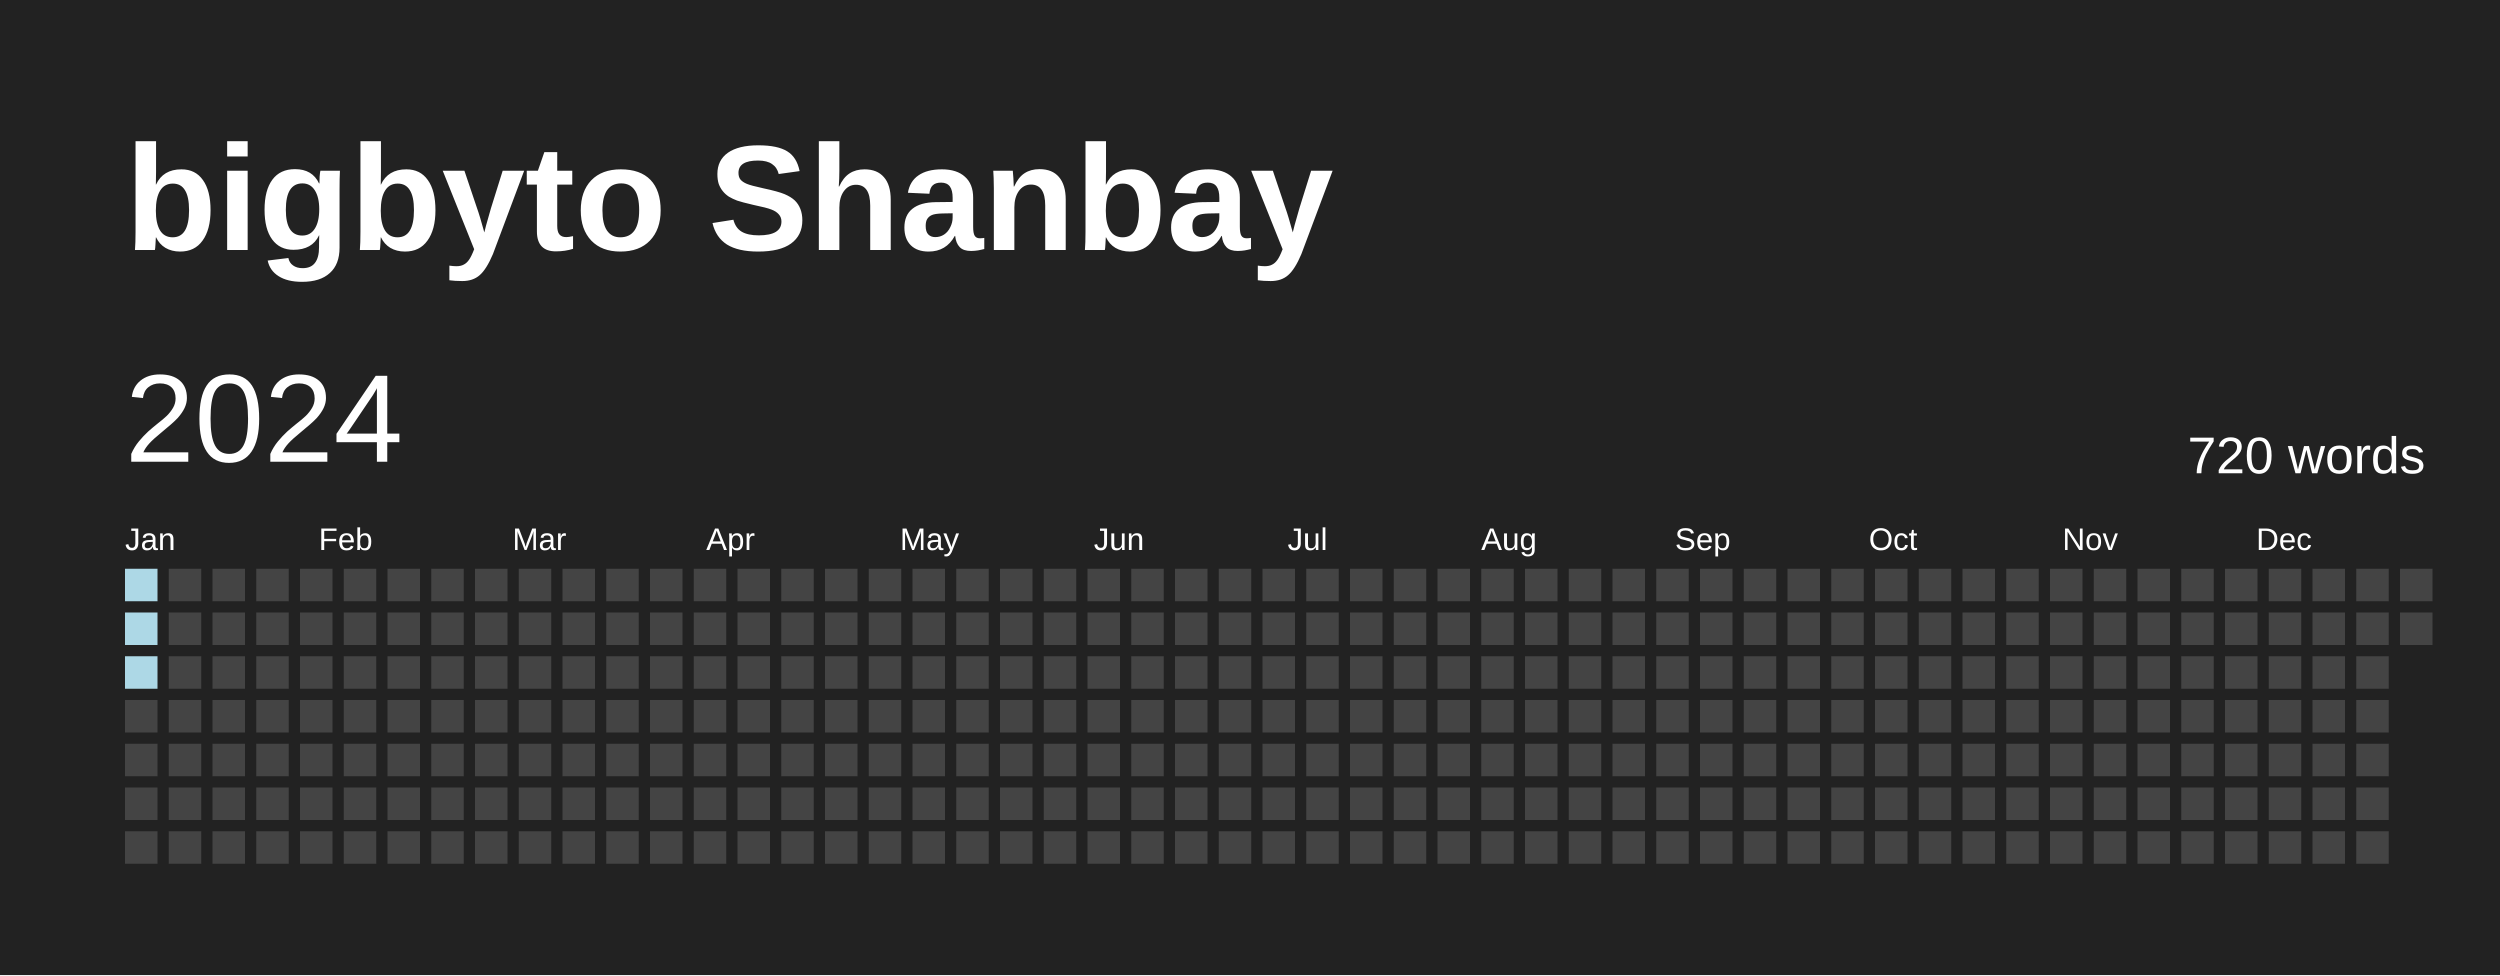
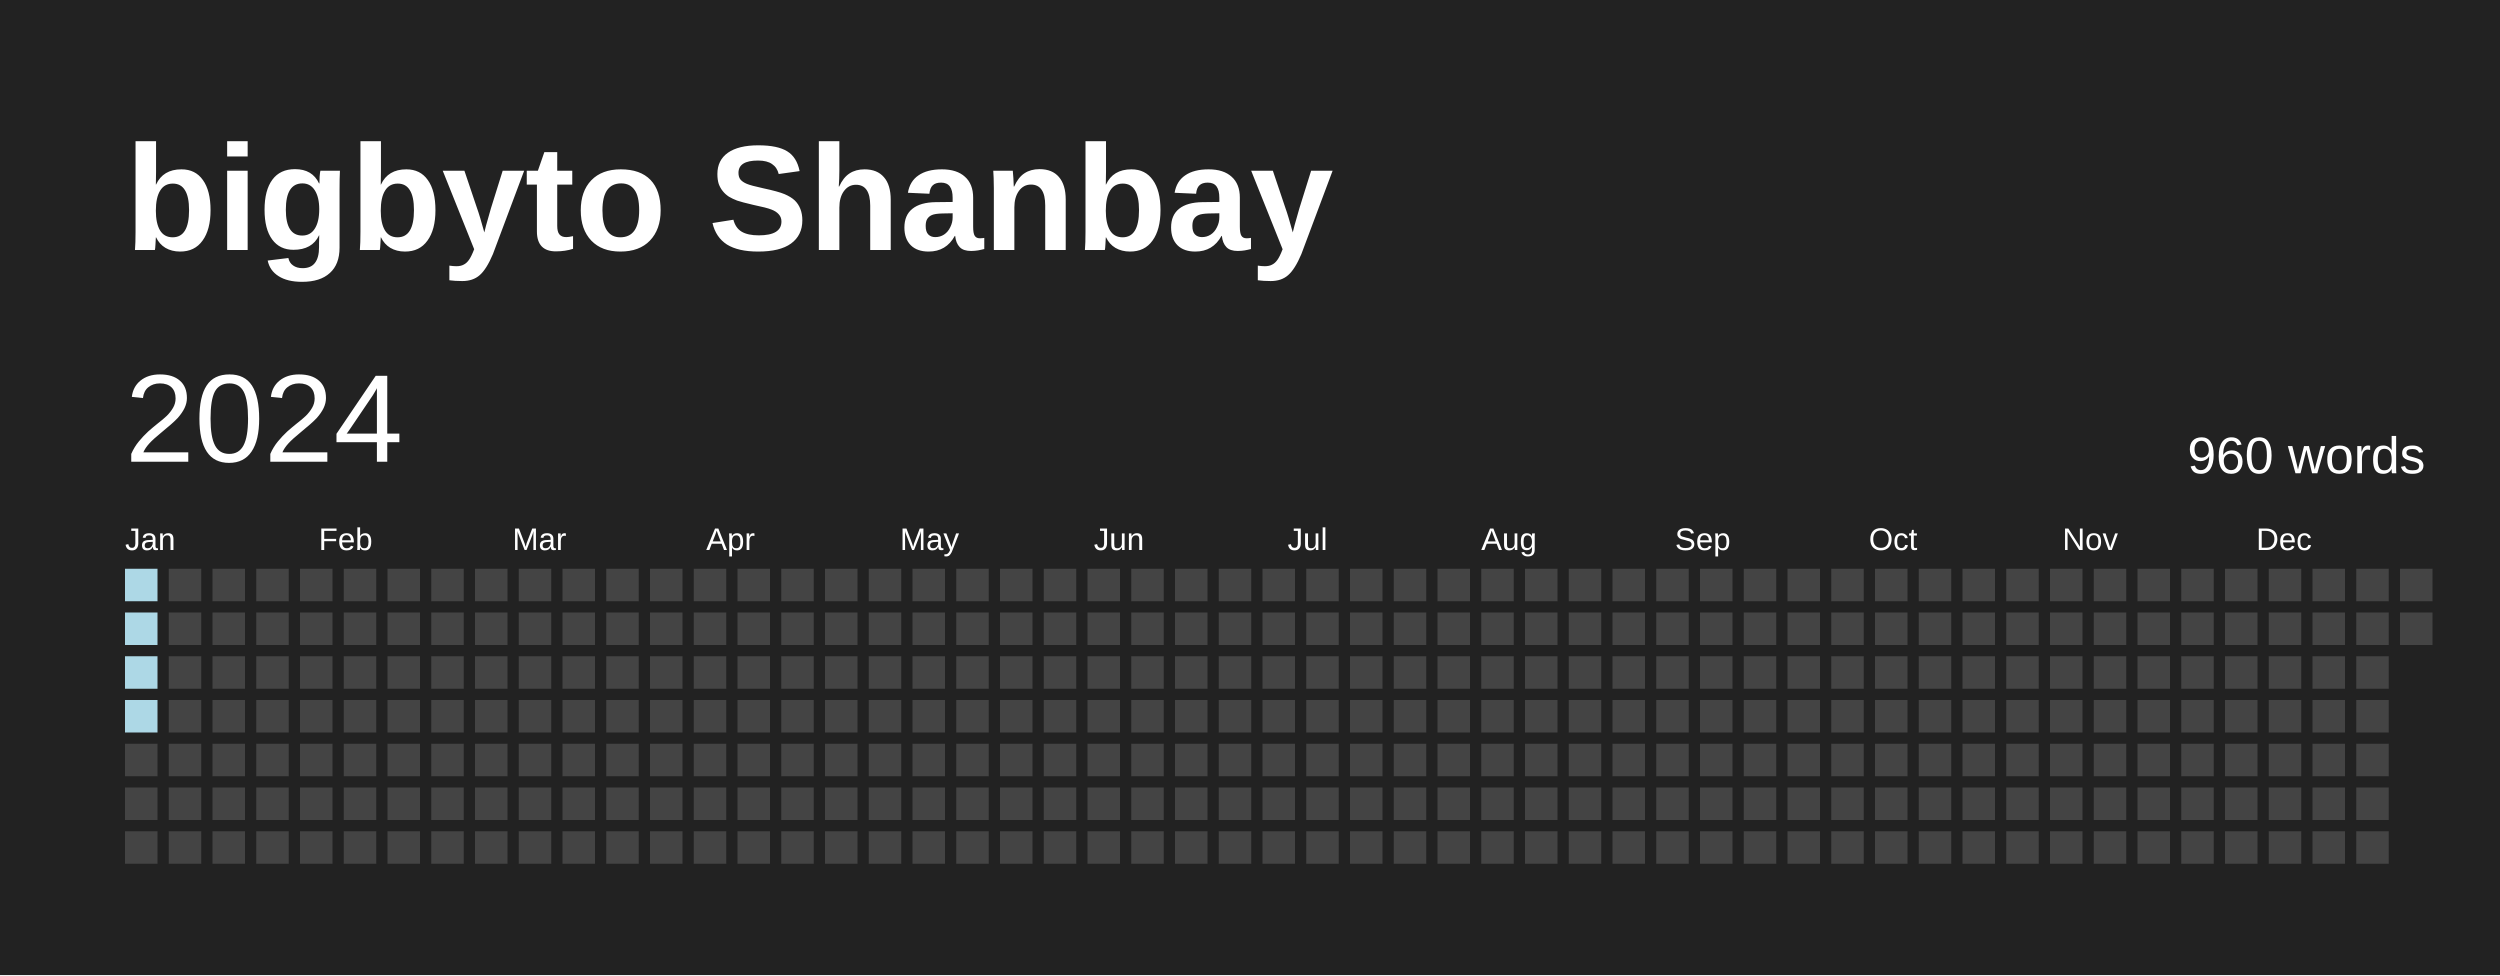
<svg xmlns="http://www.w3.org/2000/svg" baseProfile="full" height="78mm" version="1.1" viewBox="0,0,200,78" width="200mm">
  <defs />
  <rect fill="#222222" height="78" width="200" x="0" y="0" />
  <text fill="#FFFFFF" style="font-size:12px; font-family:Arial; font-weight:bold;" x="10" y="20">bigbyto Shanbay</text>
  <text dominant-baseline="hanging" fill="#FFFFFF" style="font-size:10.0px; font-family:Arial;" x="10" y="30">2024</text>
-   <text dominant-baseline="hanging" fill="#FFFFFF" style="font-size:4.125px; font-family:Arial;" x="175" y="35">720 words</text>
+   <text dominant-baseline="hanging" fill="#FFFFFF" style="font-size:4.125px; font-family:Arial;" x="175" y="35">960 words</text>
  <text fill="#FFFFFF" style="font-size:2.5px; font-family:Arial" x="10.0" y="44">Jan</text>
  <text fill="#FFFFFF" style="font-size:2.5px; font-family:Arial" x="25.5" y="44">Feb</text>
  <text fill="#FFFFFF" style="font-size:2.5px; font-family:Arial" x="41.0" y="44">Mar</text>
  <text fill="#FFFFFF" style="font-size:2.5px; font-family:Arial" x="56.5" y="44">Apr</text>
  <text fill="#FFFFFF" style="font-size:2.5px; font-family:Arial" x="72.0" y="44">May</text>
  <text fill="#FFFFFF" style="font-size:2.5px; font-family:Arial" x="87.5" y="44">Jun</text>
  <text fill="#FFFFFF" style="font-size:2.5px; font-family:Arial" x="103.0" y="44">Jul</text>
  <text fill="#FFFFFF" style="font-size:2.5px; font-family:Arial" x="118.5" y="44">Aug</text>
  <text fill="#FFFFFF" style="font-size:2.5px; font-family:Arial" x="134.0" y="44">Sep</text>
  <text fill="#FFFFFF" style="font-size:2.5px; font-family:Arial" x="149.5" y="44">Oct</text>
  <text fill="#FFFFFF" style="font-size:2.5px; font-family:Arial" x="165.0" y="44">Nov</text>
  <text fill="#FFFFFF" style="font-size:2.5px; font-family:Arial" x="180.5" y="44">Dec</text>
  <rect fill="#add8e6" height="2.6" width="2.6" x="10.0" y="45.5" />
  <rect fill="#add8e6" height="2.6" width="2.6" x="10.0" y="49.0" />
  <rect fill="#add8e6" height="2.6" width="2.6" x="10.0" y="52.5" />
-   <rect fill="#444444" height="2.6" width="2.6" x="10.0" y="56.0" />
+   <rect fill="#add8e6" height="2.6" width="2.6" x="10.0" y="56.0" />
  <rect fill="#444444" height="2.6" width="2.6" x="10.0" y="59.5" />
  <rect fill="#444444" height="2.6" width="2.6" x="10.0" y="63.0" />
  <rect fill="#444444" height="2.6" width="2.6" x="10.0" y="66.5" />
  <rect fill="#444444" height="2.6" width="2.6" x="13.5" y="45.5" />
  <rect fill="#444444" height="2.6" width="2.6" x="13.5" y="49.0" />
  <rect fill="#444444" height="2.6" width="2.6" x="13.5" y="52.5" />
  <rect fill="#444444" height="2.6" width="2.6" x="13.5" y="56.0" />
  <rect fill="#444444" height="2.6" width="2.6" x="13.5" y="59.5" />
  <rect fill="#444444" height="2.6" width="2.6" x="13.5" y="63.0" />
  <rect fill="#444444" height="2.6" width="2.6" x="13.5" y="66.5" />
  <rect fill="#444444" height="2.6" width="2.6" x="17.0" y="45.5" />
  <rect fill="#444444" height="2.6" width="2.6" x="17.0" y="49.0" />
  <rect fill="#444444" height="2.6" width="2.6" x="17.0" y="52.5" />
  <rect fill="#444444" height="2.6" width="2.6" x="17.0" y="56.0" />
  <rect fill="#444444" height="2.6" width="2.6" x="17.0" y="59.5" />
  <rect fill="#444444" height="2.6" width="2.6" x="17.0" y="63.0" />
  <rect fill="#444444" height="2.6" width="2.6" x="17.0" y="66.5" />
  <rect fill="#444444" height="2.6" width="2.6" x="20.5" y="45.5" />
  <rect fill="#444444" height="2.6" width="2.6" x="20.5" y="49.0" />
  <rect fill="#444444" height="2.6" width="2.6" x="20.5" y="52.5" />
  <rect fill="#444444" height="2.6" width="2.6" x="20.5" y="56.0" />
  <rect fill="#444444" height="2.6" width="2.6" x="20.5" y="59.5" />
  <rect fill="#444444" height="2.6" width="2.6" x="20.5" y="63.0" />
  <rect fill="#444444" height="2.6" width="2.6" x="20.5" y="66.5" />
  <rect fill="#444444" height="2.6" width="2.6" x="24.0" y="45.5" />
  <rect fill="#444444" height="2.6" width="2.6" x="24.0" y="49.0" />
  <rect fill="#444444" height="2.6" width="2.6" x="24.0" y="52.5" />
  <rect fill="#444444" height="2.6" width="2.6" x="24.0" y="56.0" />
  <rect fill="#444444" height="2.6" width="2.6" x="24.0" y="59.5" />
  <rect fill="#444444" height="2.6" width="2.6" x="24.0" y="63.0" />
  <rect fill="#444444" height="2.6" width="2.6" x="24.0" y="66.5" />
  <rect fill="#444444" height="2.6" width="2.6" x="27.5" y="45.5" />
  <rect fill="#444444" height="2.6" width="2.6" x="27.5" y="49.0" />
  <rect fill="#444444" height="2.6" width="2.6" x="27.5" y="52.5" />
  <rect fill="#444444" height="2.6" width="2.6" x="27.5" y="56.0" />
  <rect fill="#444444" height="2.6" width="2.6" x="27.5" y="59.5" />
  <rect fill="#444444" height="2.6" width="2.6" x="27.5" y="63.0" />
  <rect fill="#444444" height="2.6" width="2.6" x="27.5" y="66.5" />
  <rect fill="#444444" height="2.6" width="2.6" x="31.0" y="45.5" />
  <rect fill="#444444" height="2.6" width="2.6" x="31.0" y="49.0" />
  <rect fill="#444444" height="2.6" width="2.6" x="31.0" y="52.5" />
  <rect fill="#444444" height="2.6" width="2.6" x="31.0" y="56.0" />
  <rect fill="#444444" height="2.6" width="2.6" x="31.0" y="59.5" />
  <rect fill="#444444" height="2.6" width="2.6" x="31.0" y="63.0" />
  <rect fill="#444444" height="2.6" width="2.6" x="31.0" y="66.5" />
  <rect fill="#444444" height="2.6" width="2.6" x="34.5" y="45.5" />
  <rect fill="#444444" height="2.6" width="2.6" x="34.5" y="49.0" />
  <rect fill="#444444" height="2.6" width="2.6" x="34.5" y="52.5" />
  <rect fill="#444444" height="2.6" width="2.6" x="34.5" y="56.0" />
  <rect fill="#444444" height="2.6" width="2.6" x="34.5" y="59.5" />
  <rect fill="#444444" height="2.6" width="2.6" x="34.5" y="63.0" />
  <rect fill="#444444" height="2.6" width="2.6" x="34.5" y="66.5" />
  <rect fill="#444444" height="2.6" width="2.6" x="38.0" y="45.5" />
  <rect fill="#444444" height="2.6" width="2.6" x="38.0" y="49.0" />
  <rect fill="#444444" height="2.6" width="2.6" x="38.0" y="52.5" />
  <rect fill="#444444" height="2.6" width="2.6" x="38.0" y="56.0" />
  <rect fill="#444444" height="2.6" width="2.6" x="38.0" y="59.5" />
  <rect fill="#444444" height="2.6" width="2.6" x="38.0" y="63.0" />
  <rect fill="#444444" height="2.6" width="2.6" x="38.0" y="66.5" />
  <rect fill="#444444" height="2.6" width="2.6" x="41.5" y="45.5" />
  <rect fill="#444444" height="2.6" width="2.6" x="41.5" y="49.0" />
  <rect fill="#444444" height="2.6" width="2.6" x="41.5" y="52.5" />
  <rect fill="#444444" height="2.6" width="2.6" x="41.5" y="56.0" />
  <rect fill="#444444" height="2.6" width="2.6" x="41.5" y="59.5" />
  <rect fill="#444444" height="2.6" width="2.6" x="41.5" y="63.0" />
  <rect fill="#444444" height="2.6" width="2.6" x="41.5" y="66.5" />
  <rect fill="#444444" height="2.6" width="2.6" x="45.0" y="45.5" />
  <rect fill="#444444" height="2.6" width="2.6" x="45.0" y="49.0" />
  <rect fill="#444444" height="2.6" width="2.6" x="45.0" y="52.5" />
  <rect fill="#444444" height="2.6" width="2.6" x="45.0" y="56.0" />
  <rect fill="#444444" height="2.6" width="2.6" x="45.0" y="59.5" />
  <rect fill="#444444" height="2.6" width="2.6" x="45.0" y="63.0" />
  <rect fill="#444444" height="2.6" width="2.6" x="45.0" y="66.5" />
  <rect fill="#444444" height="2.6" width="2.6" x="48.5" y="45.5" />
  <rect fill="#444444" height="2.6" width="2.6" x="48.5" y="49.0" />
  <rect fill="#444444" height="2.6" width="2.6" x="48.5" y="52.5" />
  <rect fill="#444444" height="2.6" width="2.6" x="48.5" y="56.0" />
  <rect fill="#444444" height="2.6" width="2.6" x="48.5" y="59.5" />
  <rect fill="#444444" height="2.6" width="2.6" x="48.5" y="63.0" />
  <rect fill="#444444" height="2.6" width="2.6" x="48.5" y="66.5" />
  <rect fill="#444444" height="2.6" width="2.6" x="52.0" y="45.5" />
  <rect fill="#444444" height="2.6" width="2.6" x="52.0" y="49.0" />
  <rect fill="#444444" height="2.6" width="2.6" x="52.0" y="52.5" />
  <rect fill="#444444" height="2.6" width="2.6" x="52.0" y="56.0" />
  <rect fill="#444444" height="2.6" width="2.6" x="52.0" y="59.5" />
  <rect fill="#444444" height="2.6" width="2.6" x="52.0" y="63.0" />
  <rect fill="#444444" height="2.6" width="2.6" x="52.0" y="66.5" />
  <rect fill="#444444" height="2.6" width="2.6" x="55.5" y="45.5" />
  <rect fill="#444444" height="2.6" width="2.6" x="55.5" y="49.0" />
  <rect fill="#444444" height="2.6" width="2.6" x="55.5" y="52.5" />
  <rect fill="#444444" height="2.6" width="2.6" x="55.5" y="56.0" />
  <rect fill="#444444" height="2.6" width="2.6" x="55.5" y="59.5" />
  <rect fill="#444444" height="2.6" width="2.6" x="55.5" y="63.0" />
  <rect fill="#444444" height="2.6" width="2.6" x="55.5" y="66.5" />
  <rect fill="#444444" height="2.6" width="2.6" x="59.0" y="45.5" />
  <rect fill="#444444" height="2.6" width="2.6" x="59.0" y="49.0" />
  <rect fill="#444444" height="2.6" width="2.6" x="59.0" y="52.5" />
  <rect fill="#444444" height="2.6" width="2.6" x="59.0" y="56.0" />
  <rect fill="#444444" height="2.6" width="2.6" x="59.0" y="59.5" />
  <rect fill="#444444" height="2.6" width="2.6" x="59.0" y="63.0" />
  <rect fill="#444444" height="2.6" width="2.6" x="59.0" y="66.5" />
  <rect fill="#444444" height="2.6" width="2.6" x="62.5" y="45.5" />
  <rect fill="#444444" height="2.6" width="2.6" x="62.5" y="49.0" />
  <rect fill="#444444" height="2.6" width="2.6" x="62.5" y="52.5" />
  <rect fill="#444444" height="2.6" width="2.6" x="62.5" y="56.0" />
  <rect fill="#444444" height="2.6" width="2.6" x="62.5" y="59.5" />
  <rect fill="#444444" height="2.6" width="2.6" x="62.5" y="63.0" />
  <rect fill="#444444" height="2.6" width="2.6" x="62.5" y="66.5" />
  <rect fill="#444444" height="2.6" width="2.6" x="66.0" y="45.5" />
  <rect fill="#444444" height="2.6" width="2.6" x="66.0" y="49.0" />
  <rect fill="#444444" height="2.6" width="2.6" x="66.0" y="52.5" />
  <rect fill="#444444" height="2.6" width="2.6" x="66.0" y="56.0" />
  <rect fill="#444444" height="2.6" width="2.6" x="66.0" y="59.5" />
  <rect fill="#444444" height="2.6" width="2.6" x="66.0" y="63.0" />
  <rect fill="#444444" height="2.6" width="2.6" x="66.0" y="66.5" />
  <rect fill="#444444" height="2.6" width="2.6" x="69.5" y="45.5" />
  <rect fill="#444444" height="2.6" width="2.6" x="69.5" y="49.0" />
  <rect fill="#444444" height="2.6" width="2.6" x="69.5" y="52.5" />
  <rect fill="#444444" height="2.6" width="2.6" x="69.5" y="56.0" />
  <rect fill="#444444" height="2.6" width="2.6" x="69.5" y="59.5" />
  <rect fill="#444444" height="2.6" width="2.6" x="69.5" y="63.0" />
  <rect fill="#444444" height="2.6" width="2.6" x="69.5" y="66.5" />
  <rect fill="#444444" height="2.6" width="2.6" x="73.0" y="45.5" />
  <rect fill="#444444" height="2.6" width="2.6" x="73.0" y="49.0" />
  <rect fill="#444444" height="2.6" width="2.6" x="73.0" y="52.5" />
  <rect fill="#444444" height="2.6" width="2.6" x="73.0" y="56.0" />
  <rect fill="#444444" height="2.6" width="2.6" x="73.0" y="59.5" />
  <rect fill="#444444" height="2.6" width="2.6" x="73.0" y="63.0" />
  <rect fill="#444444" height="2.6" width="2.6" x="73.0" y="66.5" />
  <rect fill="#444444" height="2.6" width="2.6" x="76.5" y="45.5" />
  <rect fill="#444444" height="2.6" width="2.6" x="76.5" y="49.0" />
  <rect fill="#444444" height="2.6" width="2.6" x="76.5" y="52.5" />
  <rect fill="#444444" height="2.6" width="2.6" x="76.5" y="56.0" />
  <rect fill="#444444" height="2.6" width="2.6" x="76.5" y="59.5" />
  <rect fill="#444444" height="2.6" width="2.6" x="76.5" y="63.0" />
  <rect fill="#444444" height="2.6" width="2.6" x="76.5" y="66.5" />
  <rect fill="#444444" height="2.6" width="2.6" x="80.0" y="45.5" />
  <rect fill="#444444" height="2.6" width="2.6" x="80.0" y="49.0" />
  <rect fill="#444444" height="2.6" width="2.6" x="80.0" y="52.5" />
  <rect fill="#444444" height="2.6" width="2.6" x="80.0" y="56.0" />
  <rect fill="#444444" height="2.6" width="2.6" x="80.0" y="59.5" />
  <rect fill="#444444" height="2.6" width="2.6" x="80.0" y="63.0" />
  <rect fill="#444444" height="2.6" width="2.6" x="80.0" y="66.5" />
  <rect fill="#444444" height="2.6" width="2.6" x="83.5" y="45.5" />
  <rect fill="#444444" height="2.6" width="2.6" x="83.5" y="49.0" />
  <rect fill="#444444" height="2.6" width="2.6" x="83.5" y="52.5" />
  <rect fill="#444444" height="2.6" width="2.6" x="83.5" y="56.0" />
  <rect fill="#444444" height="2.6" width="2.6" x="83.5" y="59.5" />
  <rect fill="#444444" height="2.6" width="2.6" x="83.5" y="63.0" />
  <rect fill="#444444" height="2.6" width="2.6" x="83.5" y="66.5" />
  <rect fill="#444444" height="2.6" width="2.6" x="87.0" y="45.5" />
  <rect fill="#444444" height="2.6" width="2.6" x="87.0" y="49.0" />
  <rect fill="#444444" height="2.6" width="2.6" x="87.0" y="52.5" />
  <rect fill="#444444" height="2.6" width="2.6" x="87.0" y="56.0" />
  <rect fill="#444444" height="2.6" width="2.6" x="87.0" y="59.5" />
  <rect fill="#444444" height="2.6" width="2.6" x="87.0" y="63.0" />
  <rect fill="#444444" height="2.6" width="2.6" x="87.0" y="66.5" />
  <rect fill="#444444" height="2.6" width="2.6" x="90.5" y="45.5" />
  <rect fill="#444444" height="2.6" width="2.6" x="90.5" y="49.0" />
  <rect fill="#444444" height="2.6" width="2.6" x="90.5" y="52.5" />
  <rect fill="#444444" height="2.6" width="2.6" x="90.5" y="56.0" />
  <rect fill="#444444" height="2.6" width="2.6" x="90.5" y="59.5" />
  <rect fill="#444444" height="2.6" width="2.6" x="90.5" y="63.0" />
  <rect fill="#444444" height="2.6" width="2.6" x="90.5" y="66.5" />
  <rect fill="#444444" height="2.6" width="2.6" x="94.0" y="45.5" />
  <rect fill="#444444" height="2.6" width="2.6" x="94.0" y="49.0" />
  <rect fill="#444444" height="2.6" width="2.6" x="94.0" y="52.5" />
  <rect fill="#444444" height="2.6" width="2.6" x="94.0" y="56.0" />
  <rect fill="#444444" height="2.6" width="2.6" x="94.0" y="59.5" />
  <rect fill="#444444" height="2.6" width="2.6" x="94.0" y="63.0" />
  <rect fill="#444444" height="2.6" width="2.6" x="94.0" y="66.5" />
  <rect fill="#444444" height="2.6" width="2.6" x="97.5" y="45.5" />
  <rect fill="#444444" height="2.6" width="2.6" x="97.5" y="49.0" />
  <rect fill="#444444" height="2.6" width="2.6" x="97.5" y="52.5" />
  <rect fill="#444444" height="2.6" width="2.6" x="97.5" y="56.0" />
  <rect fill="#444444" height="2.6" width="2.6" x="97.5" y="59.5" />
  <rect fill="#444444" height="2.6" width="2.6" x="97.5" y="63.0" />
  <rect fill="#444444" height="2.6" width="2.6" x="97.5" y="66.5" />
  <rect fill="#444444" height="2.6" width="2.6" x="101.0" y="45.5" />
  <rect fill="#444444" height="2.6" width="2.6" x="101.0" y="49.0" />
  <rect fill="#444444" height="2.6" width="2.6" x="101.0" y="52.5" />
  <rect fill="#444444" height="2.6" width="2.6" x="101.0" y="56.0" />
  <rect fill="#444444" height="2.6" width="2.6" x="101.0" y="59.5" />
  <rect fill="#444444" height="2.6" width="2.6" x="101.0" y="63.0" />
  <rect fill="#444444" height="2.6" width="2.6" x="101.0" y="66.5" />
  <rect fill="#444444" height="2.6" width="2.6" x="104.5" y="45.5" />
  <rect fill="#444444" height="2.6" width="2.6" x="104.5" y="49.0" />
  <rect fill="#444444" height="2.6" width="2.6" x="104.5" y="52.5" />
  <rect fill="#444444" height="2.6" width="2.6" x="104.5" y="56.0" />
  <rect fill="#444444" height="2.6" width="2.6" x="104.5" y="59.5" />
  <rect fill="#444444" height="2.6" width="2.6" x="104.5" y="63.0" />
  <rect fill="#444444" height="2.6" width="2.6" x="104.5" y="66.5" />
  <rect fill="#444444" height="2.6" width="2.6" x="108.0" y="45.5" />
  <rect fill="#444444" height="2.6" width="2.6" x="108.0" y="49.0" />
  <rect fill="#444444" height="2.6" width="2.6" x="108.0" y="52.5" />
  <rect fill="#444444" height="2.6" width="2.6" x="108.0" y="56.0" />
  <rect fill="#444444" height="2.6" width="2.6" x="108.0" y="59.5" />
  <rect fill="#444444" height="2.6" width="2.6" x="108.0" y="63.0" />
  <rect fill="#444444" height="2.6" width="2.6" x="108.0" y="66.5" />
  <rect fill="#444444" height="2.6" width="2.6" x="111.5" y="45.5" />
  <rect fill="#444444" height="2.6" width="2.6" x="111.5" y="49.0" />
  <rect fill="#444444" height="2.6" width="2.6" x="111.5" y="52.5" />
  <rect fill="#444444" height="2.6" width="2.6" x="111.5" y="56.0" />
  <rect fill="#444444" height="2.6" width="2.6" x="111.5" y="59.5" />
  <rect fill="#444444" height="2.6" width="2.6" x="111.5" y="63.0" />
  <rect fill="#444444" height="2.6" width="2.6" x="111.5" y="66.5" />
  <rect fill="#444444" height="2.6" width="2.6" x="115.0" y="45.5" />
  <rect fill="#444444" height="2.6" width="2.6" x="115.0" y="49.0" />
  <rect fill="#444444" height="2.6" width="2.6" x="115.0" y="52.5" />
  <rect fill="#444444" height="2.6" width="2.6" x="115.0" y="56.0" />
  <rect fill="#444444" height="2.6" width="2.6" x="115.0" y="59.5" />
  <rect fill="#444444" height="2.6" width="2.6" x="115.0" y="63.0" />
  <rect fill="#444444" height="2.6" width="2.6" x="115.0" y="66.5" />
  <rect fill="#444444" height="2.6" width="2.6" x="118.5" y="45.5" />
  <rect fill="#444444" height="2.6" width="2.6" x="118.5" y="49.0" />
  <rect fill="#444444" height="2.6" width="2.6" x="118.5" y="52.5" />
  <rect fill="#444444" height="2.6" width="2.6" x="118.5" y="56.0" />
  <rect fill="#444444" height="2.6" width="2.6" x="118.5" y="59.5" />
  <rect fill="#444444" height="2.6" width="2.6" x="118.5" y="63.0" />
  <rect fill="#444444" height="2.6" width="2.6" x="118.5" y="66.5" />
  <rect fill="#444444" height="2.6" width="2.6" x="122.0" y="45.5" />
  <rect fill="#444444" height="2.6" width="2.6" x="122.0" y="49.0" />
  <rect fill="#444444" height="2.6" width="2.6" x="122.0" y="52.5" />
  <rect fill="#444444" height="2.6" width="2.6" x="122.0" y="56.0" />
  <rect fill="#444444" height="2.6" width="2.6" x="122.0" y="59.5" />
  <rect fill="#444444" height="2.6" width="2.6" x="122.0" y="63.0" />
  <rect fill="#444444" height="2.6" width="2.6" x="122.0" y="66.5" />
  <rect fill="#444444" height="2.6" width="2.6" x="125.5" y="45.5" />
  <rect fill="#444444" height="2.6" width="2.6" x="125.5" y="49.0" />
  <rect fill="#444444" height="2.6" width="2.6" x="125.5" y="52.5" />
  <rect fill="#444444" height="2.6" width="2.6" x="125.5" y="56.0" />
  <rect fill="#444444" height="2.6" width="2.6" x="125.5" y="59.5" />
  <rect fill="#444444" height="2.6" width="2.6" x="125.5" y="63.0" />
  <rect fill="#444444" height="2.6" width="2.6" x="125.5" y="66.5" />
  <rect fill="#444444" height="2.6" width="2.6" x="129.0" y="45.5" />
  <rect fill="#444444" height="2.6" width="2.6" x="129.0" y="49.0" />
  <rect fill="#444444" height="2.6" width="2.6" x="129.0" y="52.5" />
  <rect fill="#444444" height="2.6" width="2.6" x="129.0" y="56.0" />
  <rect fill="#444444" height="2.6" width="2.6" x="129.0" y="59.5" />
  <rect fill="#444444" height="2.6" width="2.6" x="129.0" y="63.0" />
  <rect fill="#444444" height="2.6" width="2.6" x="129.0" y="66.5" />
  <rect fill="#444444" height="2.6" width="2.6" x="132.5" y="45.5" />
  <rect fill="#444444" height="2.6" width="2.6" x="132.5" y="49.0" />
  <rect fill="#444444" height="2.6" width="2.6" x="132.5" y="52.5" />
  <rect fill="#444444" height="2.6" width="2.6" x="132.5" y="56.0" />
  <rect fill="#444444" height="2.6" width="2.6" x="132.5" y="59.5" />
  <rect fill="#444444" height="2.6" width="2.6" x="132.5" y="63.0" />
  <rect fill="#444444" height="2.6" width="2.6" x="132.5" y="66.5" />
  <rect fill="#444444" height="2.6" width="2.6" x="136.0" y="45.5" />
  <rect fill="#444444" height="2.6" width="2.6" x="136.0" y="49.0" />
  <rect fill="#444444" height="2.6" width="2.6" x="136.0" y="52.5" />
  <rect fill="#444444" height="2.6" width="2.6" x="136.0" y="56.0" />
  <rect fill="#444444" height="2.6" width="2.6" x="136.0" y="59.5" />
  <rect fill="#444444" height="2.6" width="2.6" x="136.0" y="63.0" />
  <rect fill="#444444" height="2.6" width="2.6" x="136.0" y="66.5" />
  <rect fill="#444444" height="2.6" width="2.6" x="139.5" y="45.5" />
  <rect fill="#444444" height="2.6" width="2.6" x="139.5" y="49.0" />
  <rect fill="#444444" height="2.6" width="2.6" x="139.5" y="52.5" />
  <rect fill="#444444" height="2.6" width="2.6" x="139.5" y="56.0" />
  <rect fill="#444444" height="2.6" width="2.6" x="139.5" y="59.5" />
  <rect fill="#444444" height="2.6" width="2.6" x="139.5" y="63.0" />
  <rect fill="#444444" height="2.6" width="2.6" x="139.5" y="66.5" />
  <rect fill="#444444" height="2.6" width="2.6" x="143.0" y="45.5" />
  <rect fill="#444444" height="2.6" width="2.6" x="143.0" y="49.0" />
  <rect fill="#444444" height="2.6" width="2.6" x="143.0" y="52.5" />
  <rect fill="#444444" height="2.6" width="2.6" x="143.0" y="56.0" />
  <rect fill="#444444" height="2.6" width="2.6" x="143.0" y="59.5" />
  <rect fill="#444444" height="2.6" width="2.6" x="143.0" y="63.0" />
  <rect fill="#444444" height="2.6" width="2.6" x="143.0" y="66.5" />
  <rect fill="#444444" height="2.6" width="2.6" x="146.5" y="45.5" />
  <rect fill="#444444" height="2.6" width="2.6" x="146.5" y="49.0" />
  <rect fill="#444444" height="2.6" width="2.6" x="146.5" y="52.5" />
  <rect fill="#444444" height="2.6" width="2.6" x="146.5" y="56.0" />
  <rect fill="#444444" height="2.6" width="2.6" x="146.5" y="59.5" />
  <rect fill="#444444" height="2.6" width="2.6" x="146.5" y="63.0" />
  <rect fill="#444444" height="2.6" width="2.6" x="146.5" y="66.5" />
  <rect fill="#444444" height="2.6" width="2.6" x="150.0" y="45.5" />
  <rect fill="#444444" height="2.6" width="2.6" x="150.0" y="49.0" />
  <rect fill="#444444" height="2.6" width="2.6" x="150.0" y="52.5" />
  <rect fill="#444444" height="2.6" width="2.6" x="150.0" y="56.0" />
  <rect fill="#444444" height="2.6" width="2.6" x="150.0" y="59.5" />
  <rect fill="#444444" height="2.6" width="2.6" x="150.0" y="63.0" />
  <rect fill="#444444" height="2.6" width="2.6" x="150.0" y="66.5" />
  <rect fill="#444444" height="2.6" width="2.6" x="153.5" y="45.5" />
  <rect fill="#444444" height="2.6" width="2.6" x="153.5" y="49.0" />
  <rect fill="#444444" height="2.6" width="2.6" x="153.5" y="52.5" />
  <rect fill="#444444" height="2.6" width="2.6" x="153.5" y="56.0" />
  <rect fill="#444444" height="2.6" width="2.6" x="153.5" y="59.5" />
  <rect fill="#444444" height="2.6" width="2.6" x="153.5" y="63.0" />
  <rect fill="#444444" height="2.6" width="2.6" x="153.5" y="66.5" />
  <rect fill="#444444" height="2.6" width="2.6" x="157.0" y="45.5" />
  <rect fill="#444444" height="2.6" width="2.6" x="157.0" y="49.0" />
  <rect fill="#444444" height="2.6" width="2.6" x="157.0" y="52.5" />
  <rect fill="#444444" height="2.6" width="2.6" x="157.0" y="56.0" />
  <rect fill="#444444" height="2.6" width="2.6" x="157.0" y="59.5" />
  <rect fill="#444444" height="2.6" width="2.6" x="157.0" y="63.0" />
  <rect fill="#444444" height="2.6" width="2.6" x="157.0" y="66.5" />
  <rect fill="#444444" height="2.6" width="2.6" x="160.5" y="45.5" />
  <rect fill="#444444" height="2.6" width="2.6" x="160.5" y="49.0" />
  <rect fill="#444444" height="2.6" width="2.6" x="160.5" y="52.5" />
  <rect fill="#444444" height="2.6" width="2.6" x="160.5" y="56.0" />
  <rect fill="#444444" height="2.6" width="2.6" x="160.5" y="59.5" />
  <rect fill="#444444" height="2.6" width="2.6" x="160.5" y="63.0" />
  <rect fill="#444444" height="2.6" width="2.6" x="160.5" y="66.5" />
  <rect fill="#444444" height="2.6" width="2.6" x="164.0" y="45.5" />
  <rect fill="#444444" height="2.6" width="2.6" x="164.0" y="49.0" />
  <rect fill="#444444" height="2.6" width="2.6" x="164.0" y="52.5" />
  <rect fill="#444444" height="2.6" width="2.6" x="164.0" y="56.0" />
  <rect fill="#444444" height="2.6" width="2.6" x="164.0" y="59.5" />
  <rect fill="#444444" height="2.6" width="2.6" x="164.0" y="63.0" />
  <rect fill="#444444" height="2.6" width="2.6" x="164.0" y="66.5" />
  <rect fill="#444444" height="2.6" width="2.6" x="167.5" y="45.5" />
  <rect fill="#444444" height="2.6" width="2.6" x="167.5" y="49.0" />
  <rect fill="#444444" height="2.6" width="2.6" x="167.5" y="52.5" />
  <rect fill="#444444" height="2.6" width="2.6" x="167.5" y="56.0" />
  <rect fill="#444444" height="2.6" width="2.6" x="167.5" y="59.5" />
  <rect fill="#444444" height="2.6" width="2.6" x="167.5" y="63.0" />
  <rect fill="#444444" height="2.6" width="2.6" x="167.5" y="66.5" />
  <rect fill="#444444" height="2.6" width="2.6" x="171.0" y="45.5" />
  <rect fill="#444444" height="2.6" width="2.6" x="171.0" y="49.0" />
  <rect fill="#444444" height="2.6" width="2.6" x="171.0" y="52.5" />
  <rect fill="#444444" height="2.6" width="2.6" x="171.0" y="56.0" />
  <rect fill="#444444" height="2.6" width="2.6" x="171.0" y="59.5" />
  <rect fill="#444444" height="2.6" width="2.6" x="171.0" y="63.0" />
  <rect fill="#444444" height="2.6" width="2.6" x="171.0" y="66.5" />
  <rect fill="#444444" height="2.6" width="2.6" x="174.5" y="45.5" />
  <rect fill="#444444" height="2.6" width="2.6" x="174.5" y="49.0" />
  <rect fill="#444444" height="2.6" width="2.6" x="174.5" y="52.5" />
  <rect fill="#444444" height="2.6" width="2.6" x="174.5" y="56.0" />
  <rect fill="#444444" height="2.6" width="2.6" x="174.5" y="59.5" />
  <rect fill="#444444" height="2.6" width="2.6" x="174.5" y="63.0" />
  <rect fill="#444444" height="2.6" width="2.6" x="174.5" y="66.5" />
  <rect fill="#444444" height="2.6" width="2.6" x="178.0" y="45.5" />
  <rect fill="#444444" height="2.6" width="2.6" x="178.0" y="49.0" />
  <rect fill="#444444" height="2.6" width="2.6" x="178.0" y="52.5" />
  <rect fill="#444444" height="2.6" width="2.6" x="178.0" y="56.0" />
  <rect fill="#444444" height="2.6" width="2.6" x="178.0" y="59.5" />
  <rect fill="#444444" height="2.6" width="2.6" x="178.0" y="63.0" />
  <rect fill="#444444" height="2.6" width="2.6" x="178.0" y="66.5" />
  <rect fill="#444444" height="2.6" width="2.6" x="181.5" y="45.5" />
  <rect fill="#444444" height="2.6" width="2.6" x="181.5" y="49.0" />
  <rect fill="#444444" height="2.6" width="2.6" x="181.5" y="52.5" />
  <rect fill="#444444" height="2.6" width="2.6" x="181.5" y="56.0" />
  <rect fill="#444444" height="2.6" width="2.6" x="181.5" y="59.5" />
  <rect fill="#444444" height="2.6" width="2.6" x="181.5" y="63.0" />
  <rect fill="#444444" height="2.6" width="2.6" x="181.5" y="66.5" />
  <rect fill="#444444" height="2.6" width="2.6" x="185.0" y="45.5" />
  <rect fill="#444444" height="2.6" width="2.6" x="185.0" y="49.0" />
  <rect fill="#444444" height="2.6" width="2.6" x="185.0" y="52.5" />
  <rect fill="#444444" height="2.6" width="2.6" x="185.0" y="56.0" />
  <rect fill="#444444" height="2.6" width="2.6" x="185.0" y="59.5" />
  <rect fill="#444444" height="2.6" width="2.6" x="185.0" y="63.0" />
  <rect fill="#444444" height="2.6" width="2.6" x="185.0" y="66.5" />
  <rect fill="#444444" height="2.6" width="2.6" x="188.5" y="45.5" />
  <rect fill="#444444" height="2.6" width="2.6" x="188.5" y="49.0" />
  <rect fill="#444444" height="2.6" width="2.6" x="188.5" y="52.5" />
  <rect fill="#444444" height="2.6" width="2.6" x="188.5" y="56.0" />
  <rect fill="#444444" height="2.6" width="2.6" x="188.5" y="59.5" />
  <rect fill="#444444" height="2.6" width="2.6" x="188.5" y="63.0" />
  <rect fill="#444444" height="2.6" width="2.6" x="188.5" y="66.5" />
  <rect fill="#444444" height="2.6" width="2.6" x="192.0" y="45.5" />
  <rect fill="#444444" height="2.6" width="2.6" x="192.0" y="49.0" />
</svg>
